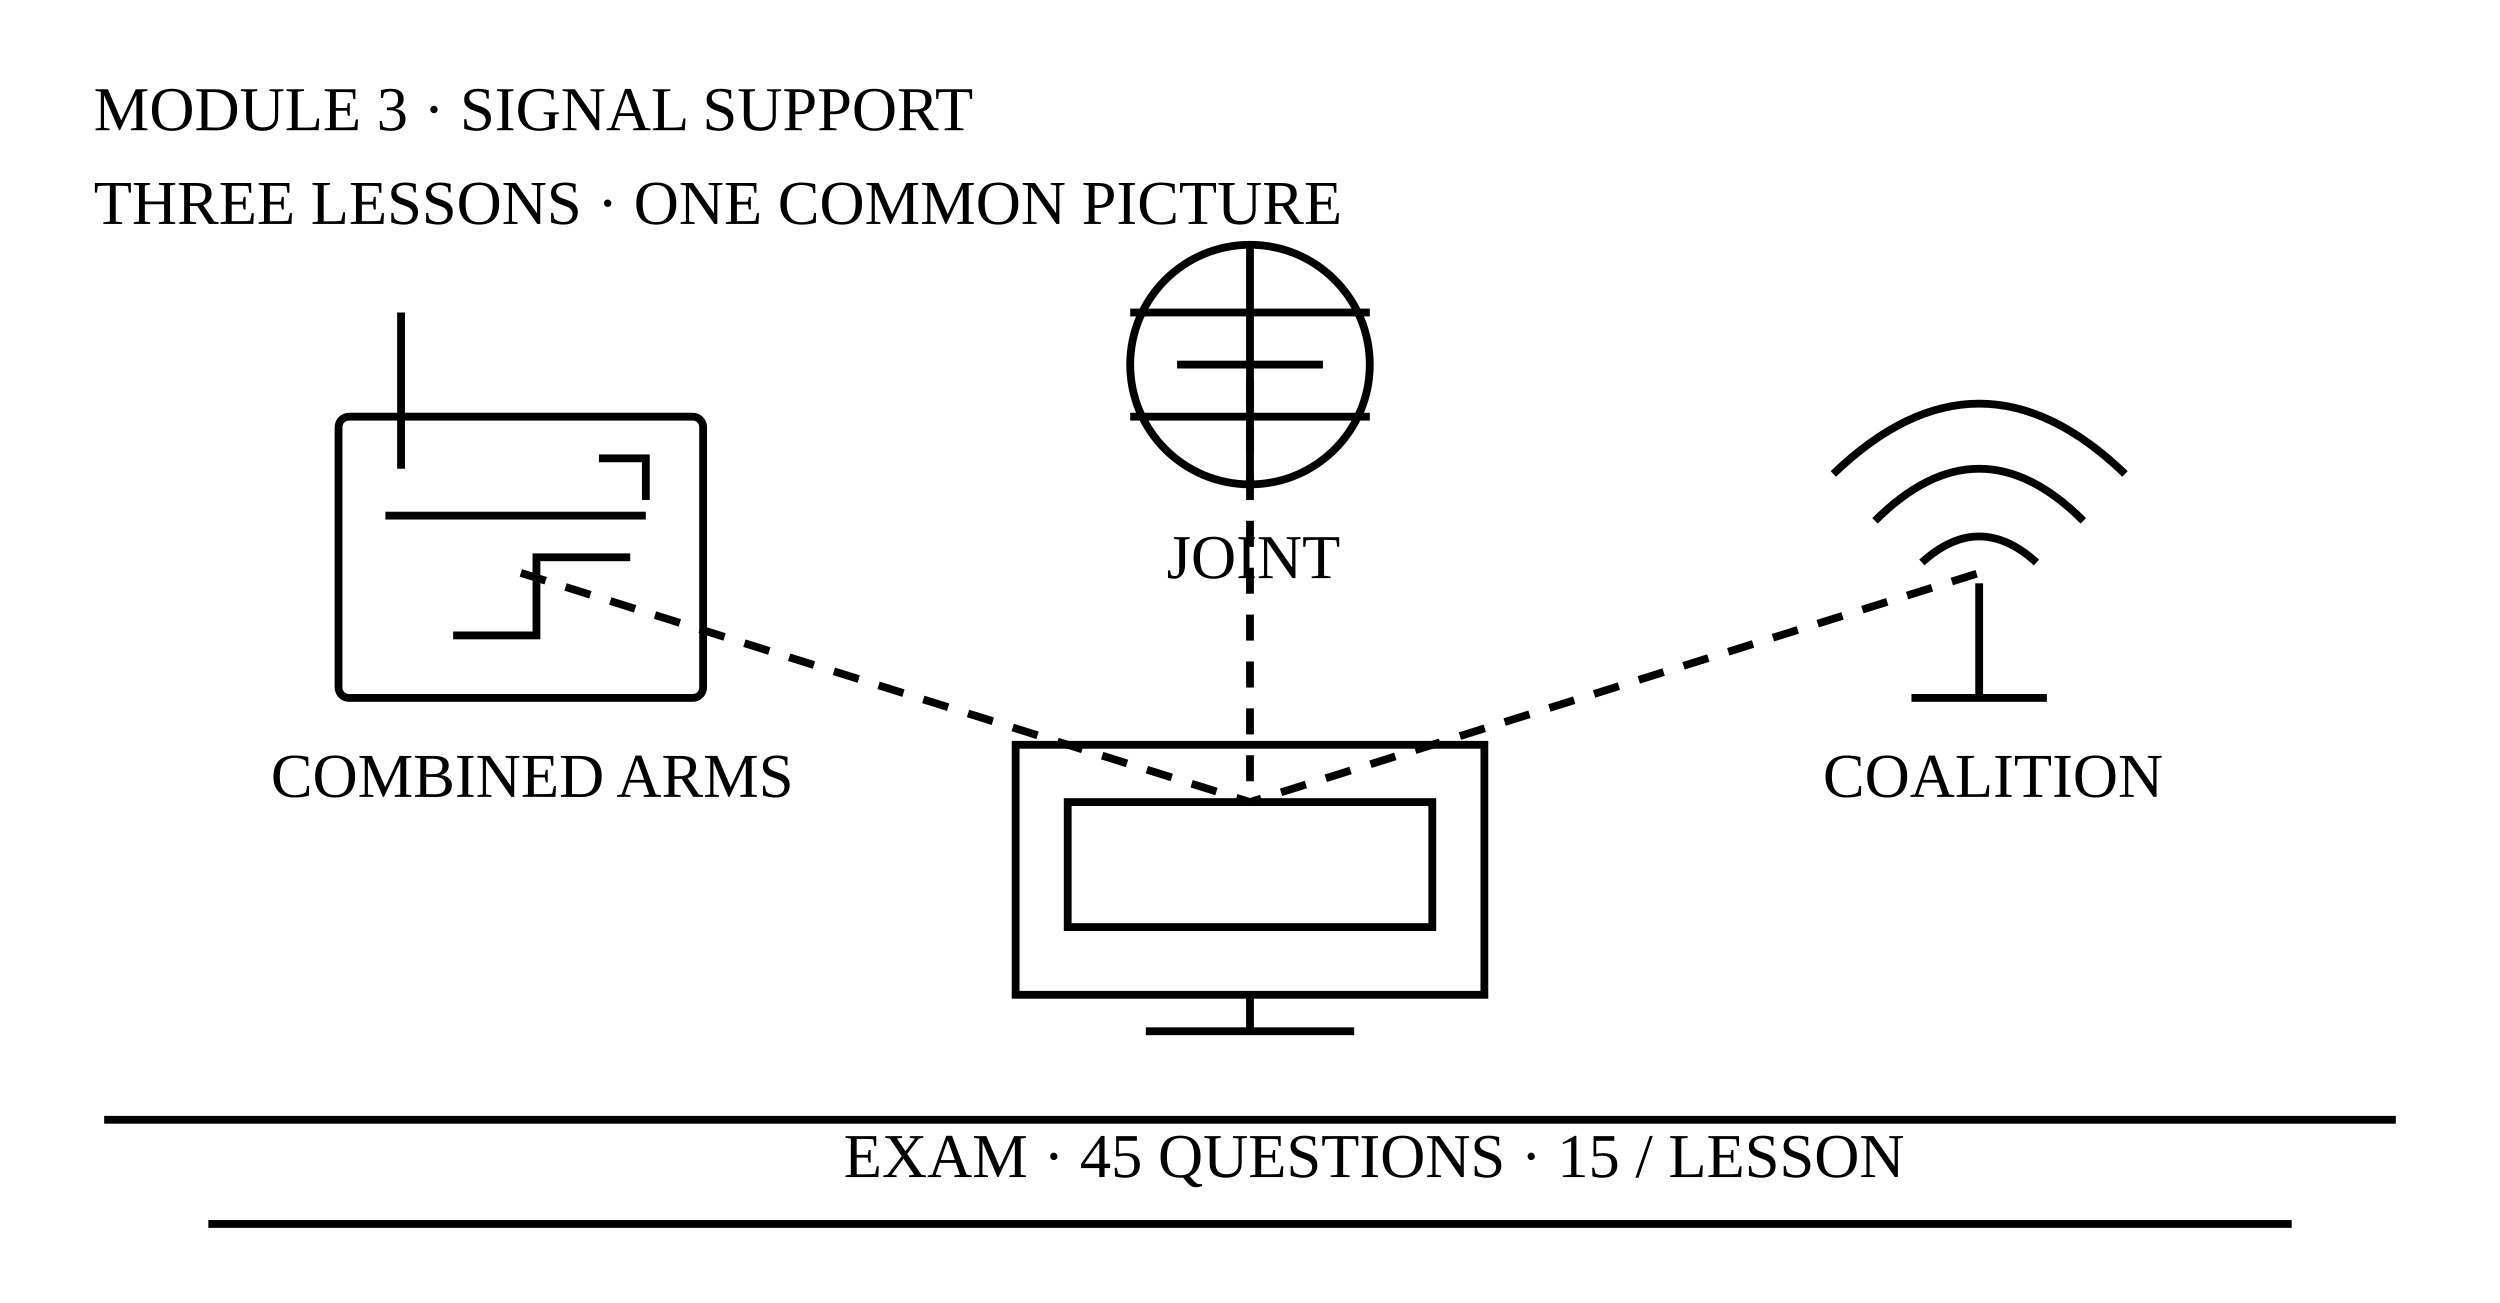
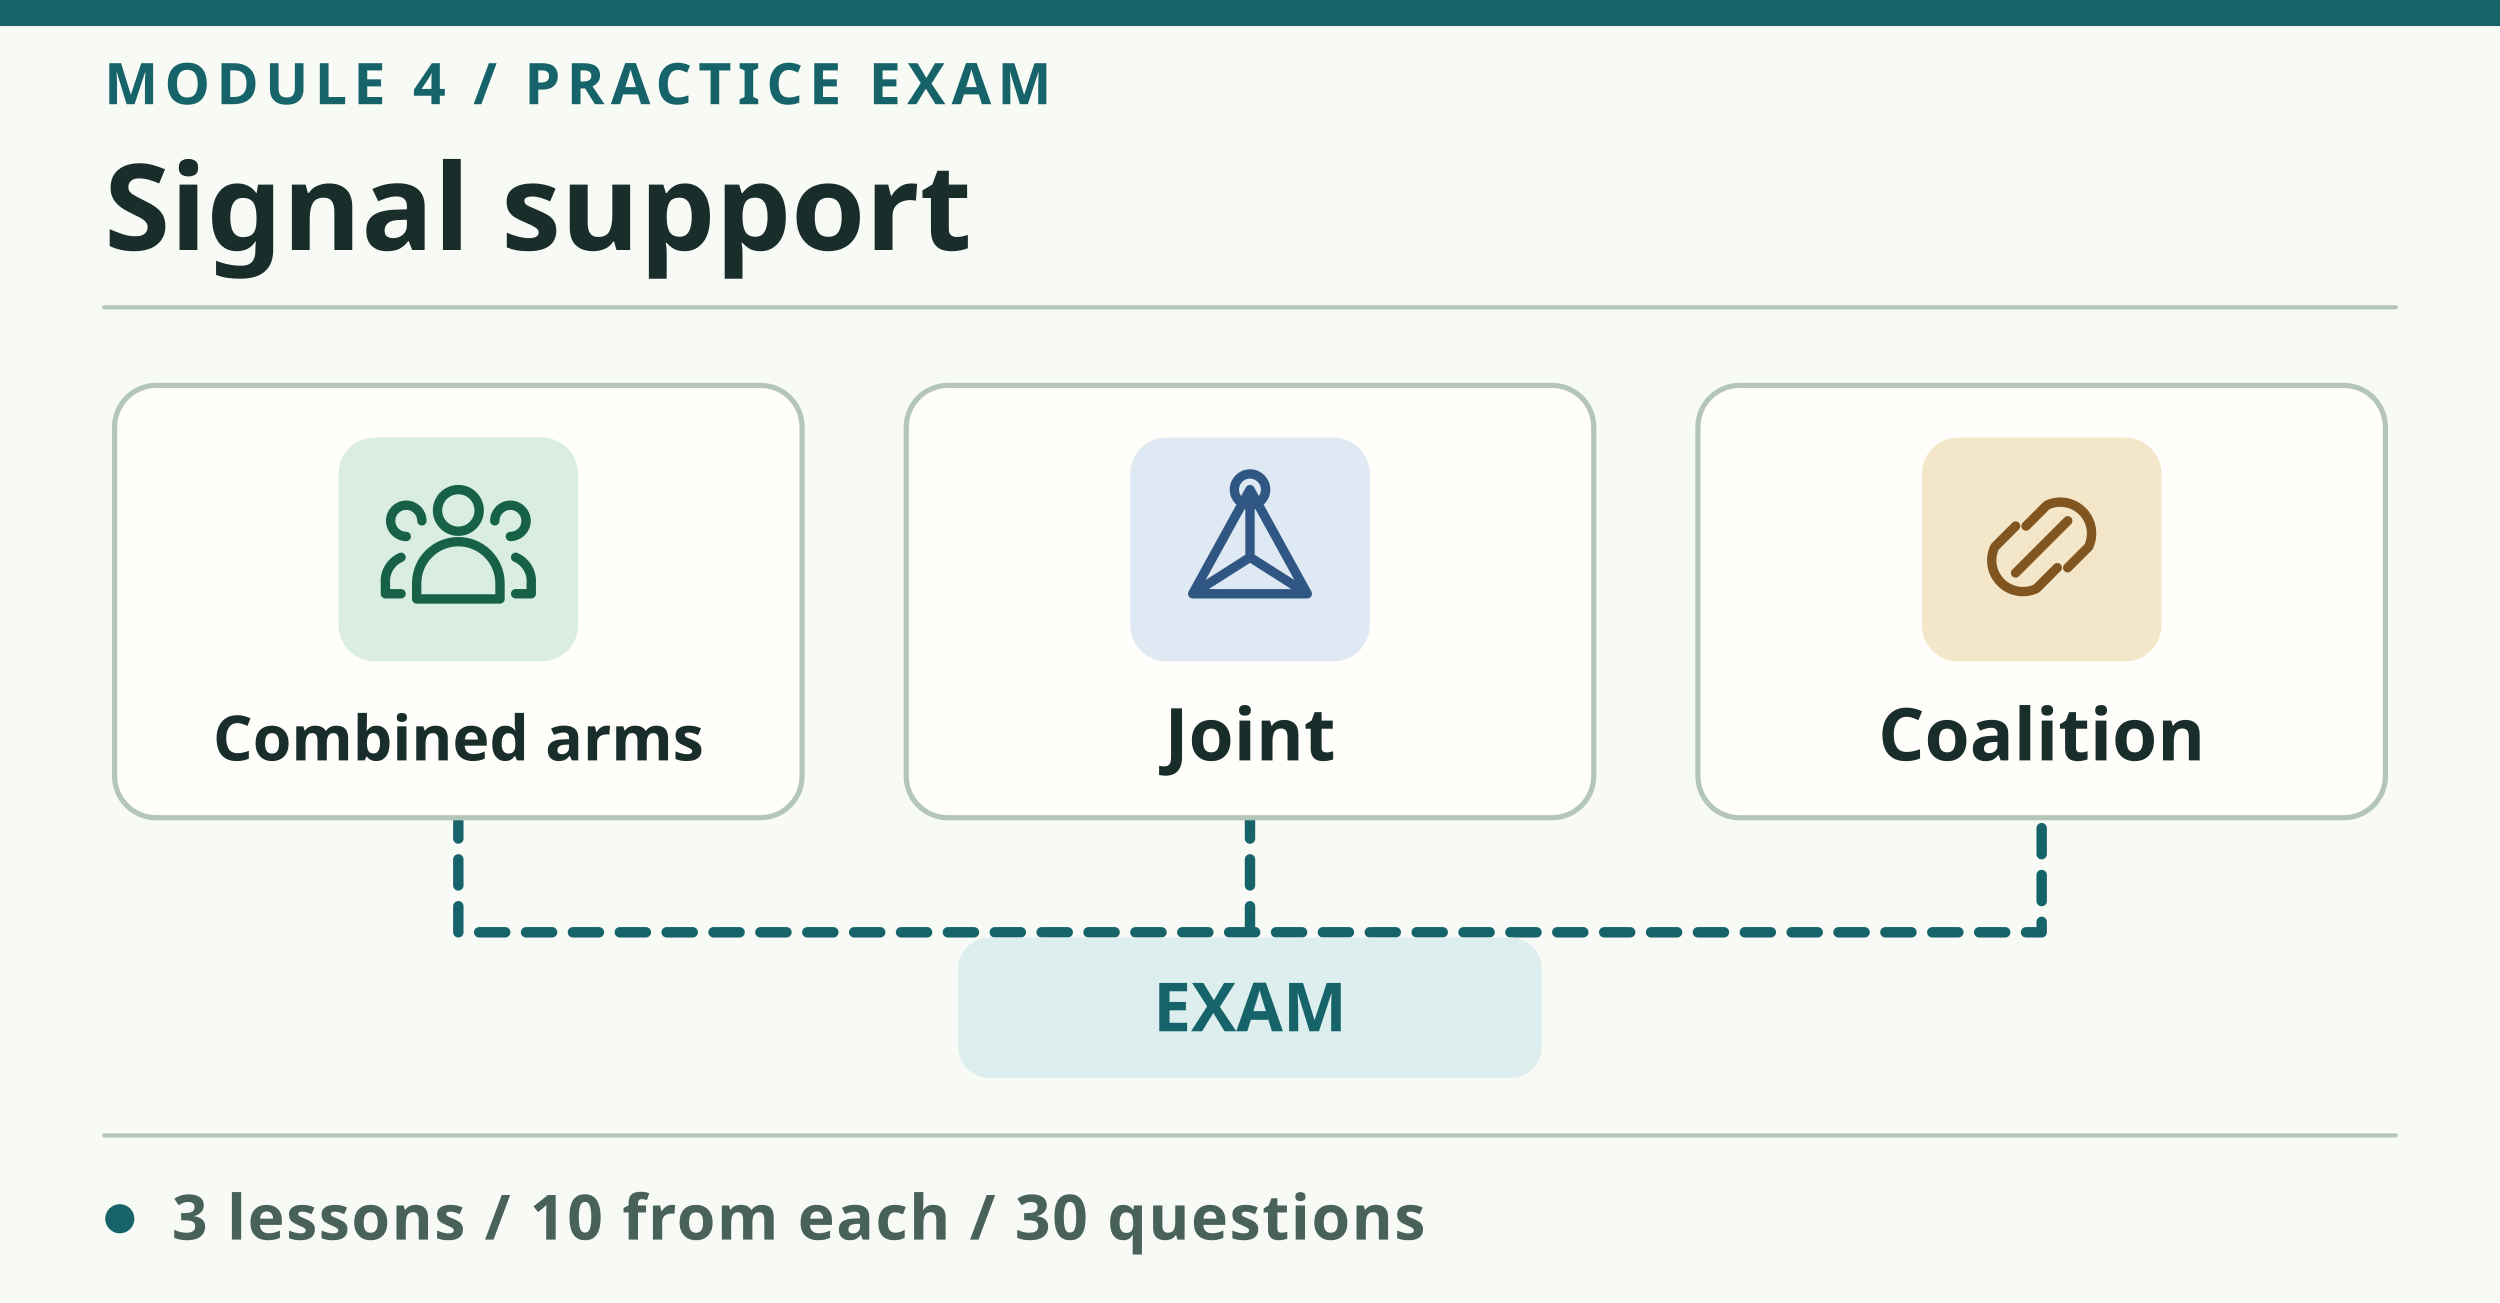
<svg viewBox="0 0 480 250" aria-hidden="true" focusable="false">
-   <text x="18" y="25">MODULE 3 · SIGNAL SUPPORT</text>
-   <text class="t-mute" x="18" y="43">THREE LESSONS · ONE COMMON PICTURE</text>
-   <g fill="none" stroke="currentColor" stroke-width="1.5">
-     <path class="thin" d="M20 215H460M40 235H440" />
-     <g class="network-pulse acc" stroke-dasharray="5 4">
-       <path d="M100 110L240 154L380 110M240 73V154" />
-     </g>
-     <g>
-       <rect x="65" y="80" width="70" height="54" rx="2" />
-       <path d="M77 90V60M87 122h16v-15h18M115 88h9v8M74 99h50" />
-     </g>
-     <g>
-       <circle cx="240" cy="70" r="23" />
-       <path d="M226 70h28M240 47v46M217 60h46M217 80h46" />
-     </g>
-     <g>
-       <path d="M352 91q28-27 56 0M360 100q20-20 40 0M369 108q11-10 22 0M380 112v22M367 134h26" />
-     </g>
-     <g class="acc">
-       <rect x="195" y="143" width="90" height="48" />
-       <path d="M205 154h70v24h-70zM220 198h40M240 191v7" />
-     </g>
+   <rect x="0" y="0" width="480" height="250" rx="0" fill="#f8faf5" stroke="none" />
+   <rect x="0" y="0" width="480" height="5" rx="0" fill="#16636a" stroke="none" />
+   <text x="20" y="20" text-anchor="start" style="font-family:system-ui,sans-serif;font-size:11px;font-weight:740;letter-spacing:0.11em;fill:#16636a">MODULE 4 / PRACTICE EXAM</text>
+   <text x="20" y="48" text-anchor="start" style="font-family:system-ui,sans-serif;font-size:23px;font-weight:720;letter-spacing:0em;fill:#192e2b">Signal support</text>
+   <path d="M20 59H460" fill="none" stroke="#b4c5ba" stroke-width="0.8" stroke-linecap="round" stroke-linejoin="round" />
+   <path d="M88 156v23h304v-23M240 156v34" fill="none" stroke="#16636a" stroke-width="2" stroke-linecap="round" stroke-linejoin="round" class="network-pulse" stroke-dasharray="5 4" />
+   <rect x="22" y="74" width="132" height="83" rx="8" fill="#fffefa" stroke="#b4c5ba" />
+   <rect x="65" y="84" width="46" height="43" rx="7" fill="#d9eee0" stroke="none" />
+   <g transform="translate(72 89) scale(1)">
+     <path d="M20 9a4 4 0 1 1-8 0 4 4 0 1 1 8 0z M8 26v-3a8 8 0 0 1 16 0v3z M6 14a3 3 0 1 1 3-3 M26 14a3 3 0 1 0-3-3 M5 18a5 5 0 0 0-3 5v2h3m22-7a5 5 0 0 1 3 5v2h-3" fill="none" stroke="#176149" stroke-width="1.8" stroke-linecap="round" stroke-linejoin="round" />
  </g>
-   <text x="52" y="153">COMBINED ARMS</text>
-   <text x="224" y="111">JOINT</text>
-   <text x="350" y="153">COALITION</text>
-   <text class="t-mute" x="162" y="226">EXAM · 45 QUESTIONS · 15 / LESSON</text>
+   <text x="88" y="146" text-anchor="middle" style="font-family:system-ui,sans-serif;font-size:12px;font-weight:650;letter-spacing:0em;fill:#192e2b">Combined arms</text>
+   <rect x="174" y="74" width="132" height="83" rx="8" fill="#fffefa" stroke="#b4c5ba" />
+   <rect x="217" y="84" width="46" height="43" rx="7" fill="#dfe9f4" stroke="none" />
+   <g transform="translate(224 89) scale(1)">
+     <path d="M16 5 5 25h22L16 5M5 25l11-7 11 7M16 5v13 M19 5a3 3 0 1 0-6 0 3 3 0 1 0 6 0" fill="none" stroke="#305783" stroke-width="1.8" stroke-linecap="round" stroke-linejoin="round" />
+   </g>
+   <text x="240" y="146" text-anchor="middle" style="font-family:system-ui,sans-serif;font-size:14px;font-weight:650;letter-spacing:0em;fill:#192e2b">Joint</text>
+   <rect x="326" y="74" width="132" height="83" rx="8" fill="#fffefa" stroke="#b4c5ba" />
+   <rect x="369" y="84" width="46" height="43" rx="7" fill="#f4e7c9" stroke="none" />
+   <g transform="translate(376 89) scale(1)">
+     <path d="M13 12l4-4a6 6 0 0 1 8 8l-4 4m-2 0-4 4a6 6 0 0 1-8-8l4-4m0 9 10-10" fill="none" stroke="#805520" stroke-width="1.8" stroke-linecap="round" stroke-linejoin="round" />
+   </g>
+   <text x="392" y="146" text-anchor="middle" style="font-family:system-ui,sans-serif;font-size:14px;font-weight:650;letter-spacing:0em;fill:#192e2b">Coalition</text>
+   <rect x="184" y="180" width="112" height="27" rx="6" fill="#dceeed" stroke="none" />
+   <text x="240" y="198" text-anchor="middle" style="font-family:system-ui,sans-serif;font-size:13px;font-weight:650;letter-spacing:0em;fill:#16636a">EXAM</text>
+   <path d="M20 218H460" fill="none" stroke="#b4c5ba" stroke-width="0.8" stroke-linecap="round" stroke-linejoin="round" />
+   <circle cx="23" cy="234" r="2.8" fill="#16636a" stroke="none" />
+   <text x="33" y="238" text-anchor="start" style="font-family:system-ui,sans-serif;font-size:12px;font-weight:650;letter-spacing:0.025em;fill:#48615a">3 lessons   /   10 from each   /   30 questions</text>
</svg>
